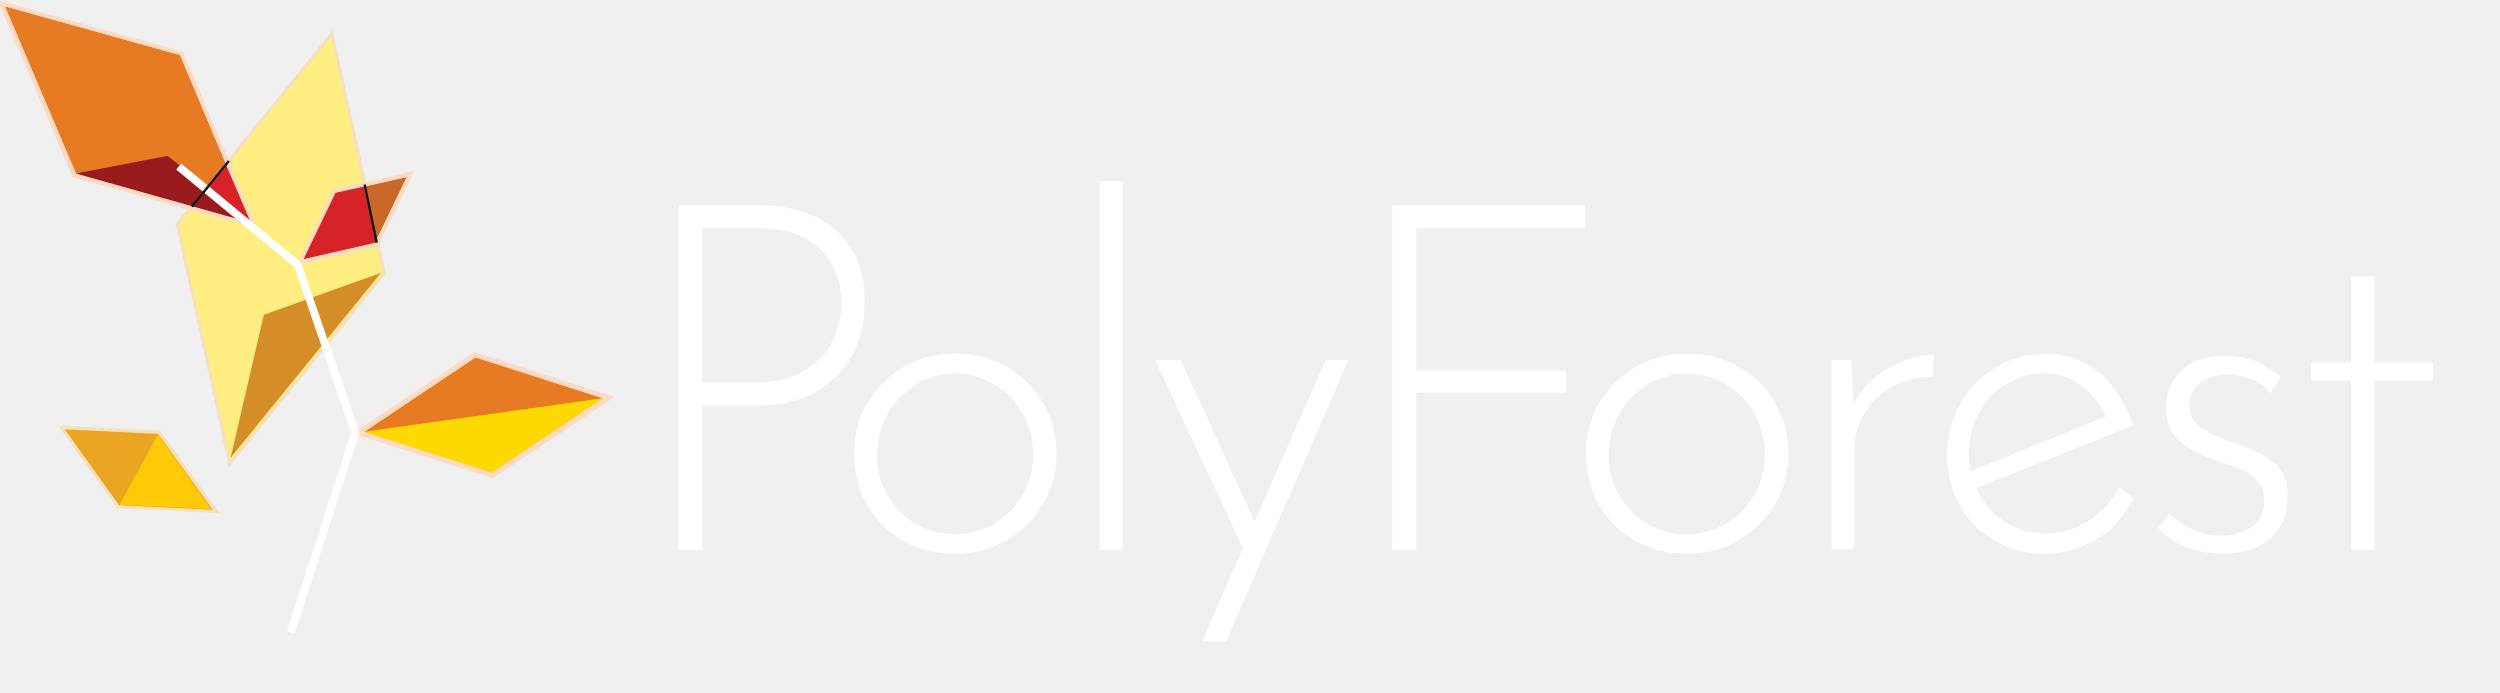
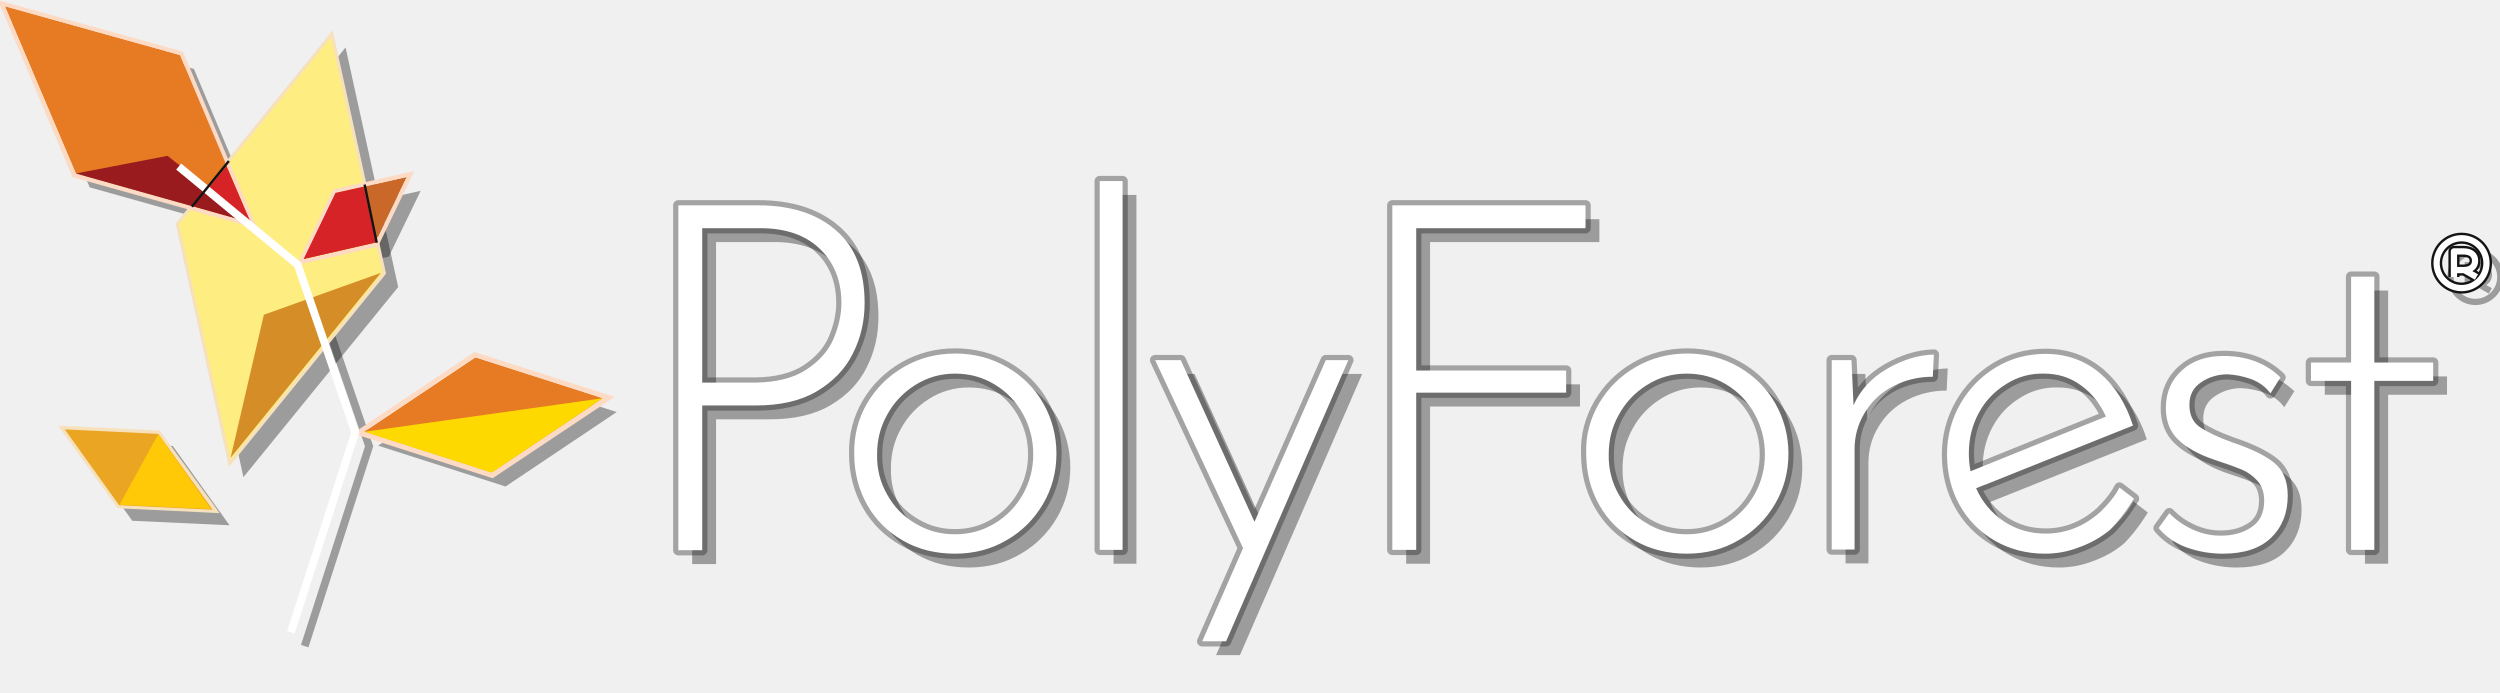
<svg xmlns="http://www.w3.org/2000/svg" version="1.1" baseProfile="basic" x="0px" y="0px" width="722px" height="200px" viewBox="0.6 0 722 200" enable-background="new 0.6 0 722 200" xml:space="preserve">
  <defs>
</defs>
+   <g fill="#000000" fill-opacity="0.35" transform="translate(4,4)">
+     <polygon points="2,1.8 22.5,50.1 73,64.3 52.6,15.9 " />
+     <polygon points="51.8,64.7 96.4,9.7 111.6,78.9 66.9,133.8 " />
+     <polygon points="118.1,51.1 97.5,55.7 88.3,74.8 108.9,70.1 " />
+     <polygon points="174.7,115 137.9,103.2 105.8,124.7 142.6,136.5 " />
+     <polygon points="34.8,146.4 18.3,123.4 46.5,124.8 62.9,147.7 " />
+     <polyline fill="none" stroke="#000000" stroke-opacity="0.35" stroke-width="2.264" points="52.2,48.1 86.6,76.5 103.2,124.9 84.6,182.6 " />
+   </g>
+   <path fill="#000000" fill-opacity="0.35" transform="translate(4,4)" d="M242,66.5c5.6,4.8,8.3,11.8,8.3,21c0,5.2-1.1,10.1-3.4,14.6c-2.2,4.5-5.7,8.1-10.4,10.9  c-4.7,2.8-10.6,4.1-17.7,4.1h-15.4v41.8h-6.9V59.3h23C229,59.3,236.5,61.7,242,66.5z M233.4,106.8c3.7-2.4,6.4-5.4,7.9-8.9  c1.5-3.5,2.3-7,2.3-10.4c0-6.4-2.1-11.7-6.2-15.6c-4.1-4-9.9-6-17.2-6h-16.8v44.6h15.4C224.8,110.4,229.7,109.2,233.4,106.8z   M251,116.5c2.6-4.4,6.1-7.9,10.6-10.5c4.5-2.6,9.4-3.9,14.9-3.9c5.4,0,10.4,1.3,14.9,3.9c4.5,2.6,8,6.1,10.5,10.5  c2.5,4.4,3.8,9.3,3.8,14.5c0,5.3-1.3,10.2-3.9,14.6c-2.6,4.4-6.1,7.9-10.5,10.4c-4.4,2.6-9.4,3.9-14.9,3.9c-5.5,0-10.5-1.2-14.9-3.7  c-4.4-2.5-7.9-5.9-10.4-10.3c-2.5-4.4-3.8-9.3-3.8-14.9C247.2,125.8,248.4,121,251,116.5z M256.8,142.8c2,3.6,4.7,6.4,8.2,8.4  c3.5,2.1,7.2,3.1,11.4,3.1c4.1,0,7.9-1,11.4-3.1c3.5-2.1,6.2-4.9,8.2-8.4c2-3.6,3-7.4,3-11.6s-1-8.1-3-11.7c-2-3.6-4.7-6.4-8.2-8.5  c-3.5-2.1-7.2-3.1-11.4-3.1c-4.2,0-8,1.1-11.5,3.3c-3.5,2.2-6.2,5.1-8.1,8.6c-2,3.6-2.9,7.3-2.9,11.4  C253.8,135.4,254.8,139.3,256.8,142.8z M324.8,52.3v106.5h-6.6V52.3H324.8z M390,104l-35.3,81.2h-6.9l11.8-26.9L334.2,104h7.4  l21.3,46.7l20.6-46.7H390z M458.5,59.3v6.6h-48.9v41.1h43.3v6.4h-43.3v45.4h-6.9V59.3H458.5z M462.4,116.5  c2.6-4.4,6.1-7.9,10.6-10.5c4.5-2.6,9.4-3.9,14.9-3.9c5.4,0,10.4,1.3,14.9,3.9c4.5,2.6,8,6.1,10.5,10.5c2.5,4.4,3.8,9.3,3.8,14.5  c0,5.3-1.3,10.2-3.9,14.6c-2.6,4.4-6.1,7.9-10.5,10.4c-4.4,2.6-9.4,3.9-14.9,3.9c-5.5,0-10.5-1.2-14.9-3.7  c-4.4-2.5-7.9-5.9-10.4-10.3s-3.8-9.3-3.8-14.9C458.5,125.8,459.8,121,462.4,116.5z M468.1,142.8c2,3.6,4.7,6.4,8.2,8.4  c3.5,2.1,7.2,3.1,11.4,3.1c4.1,0,7.9-1,11.4-3.1c3.5-2.1,6.2-4.9,8.2-8.4c2-3.6,3-7.4,3-11.6s-1-8.1-3-11.7c-2-3.6-4.7-6.4-8.2-8.5  c-3.5-2.1-7.2-3.1-11.4-3.1c-4.2,0-8,1.1-11.5,3.3c-3.5,2.2-6.2,5.1-8.1,8.6c-2,3.6-2.9,7.3-2.9,11.4  C465.1,135.4,466.1,139.3,468.1,142.8z M545.6,106.5c4.5-2.6,9-4,13.5-4.1l-0.3,6.4c-4.1,0-7.9,0.9-11.4,2.7  c-3.5,1.8-6.2,4.3-8.2,7.6c-2,3.2-3,6.8-3,10.6v29h-6.6V104h5.7l0.6,13C537.9,112.6,541.1,109.1,545.6,106.5z M610.1,152.9  c-2.6,2.2-5.6,3.9-8.9,5.1c-3.3,1.3-6.6,1.9-10,1.9c-5.4,0-10.3-1.3-14.6-3.8c-4.3-2.5-7.7-6-10.1-10.3c-2.4-4.3-3.6-9.2-3.6-14.6  c0-5.2,1.3-10.1,3.8-14.5c2.5-4.4,6-8,10.3-10.6c4.3-2.6,9.1-3.9,14.3-3.9c6.2,0,11.4,1.9,15.8,5.6c4.3,3.7,7.5,8.8,9.5,15.1  L571.3,141c1.7,3.9,4.4,7.1,7.9,9.5c3.6,2.4,7.6,3.6,12.2,3.6c5.7,0,10.9-2,15.5-6c0,0,3.9-3.5,5.8-7.3l4.2,3.2  C616.8,144.1,614.2,148.7,610.1,152.9z M580,110.9c-3.4,2.1-6,4.8-7.9,8.3s-2.9,7.4-2.9,11.7c0,2,0.2,3.7,0.5,5.2l39.1-15.8  c-1.7-3.7-4.1-6.8-7.2-9c-3.1-2.3-6.7-3.4-10.7-3.4C587,107.8,583.3,108.8,580,110.9z M632.1,158.1c-3.3-1.2-6-3.1-8.1-5.6l3.1-4.3  c1.9,2,4.1,3.5,6.7,4.7c2.6,1.2,5.3,1.8,8.1,1.8c3.6,0,6.5-0.8,9-2.5c2.4-1.6,3.6-4.2,3.6-7.6c0-2.4-0.7-4.4-2-5.8  c-1.3-1.4-2.8-2.5-4.5-3.2s-4.4-1.7-8.1-2.9c-4.4-1.5-7.8-3.4-10.2-5.7c-2.4-2.3-3.6-5.3-3.6-9.2c0-4.5,1.6-8.1,4.7-10.9  c3.1-2.8,7.1-4.1,12-4.1c6.7,0,12.2,2.1,16.4,6.2l-2.9,4.6c-1.4-1.9-3.2-3.2-5.5-4.1c-2.3-0.8-4.6-1.3-6.9-1.4  c-2.8,0-5.4,0.8-7.6,2.3c-2.3,1.5-3.4,3.7-3.4,6.5c0,2.9,1,5.1,3.1,6.5c2.1,1.4,5.2,2.9,9.4,4.4c5.1,1.7,9.1,3.6,11.8,5.7  c2.7,2.1,4.1,5.3,4.1,9.6c0,5-1.6,9.1-4.8,12.2c-3.2,3.1-7.9,4.6-13.9,4.6C638.9,159.9,635.5,159.3,632.1,158.1z M686.3,79.9v24.8  h17v5.3h-17v48.8h-6.7V110H668v-5.3h11.6V79.9H686.3z" />
+   <path fill="none" stroke="#141414" stroke-width="3" stroke-opacity="0.35" stroke-linejoin="round" d="M242,66.5c5.6,4.8,8.3,11.8,8.3,21c0,5.2-1.1,10.1-3.4,14.6c-2.2,4.5-5.7,8.1-10.4,10.9  c-4.7,2.8-10.6,4.1-17.7,4.1h-15.4v41.8h-6.9V59.3h23C229,59.3,236.5,61.7,242,66.5z M233.4,106.8c3.7-2.4,6.4-5.4,7.9-8.9  c1.5-3.5,2.3-7,2.3-10.4c0-6.4-2.1-11.7-6.2-15.6c-4.1-4-9.9-6-17.2-6h-16.8v44.6h15.4C224.8,110.4,229.7,109.2,233.4,106.8z   M251,116.5c2.6-4.4,6.1-7.9,10.6-10.5c4.5-2.6,9.4-3.9,14.9-3.9c5.4,0,10.4,1.3,14.9,3.9c4.5,2.6,8,6.1,10.5,10.5  c2.5,4.4,3.8,9.3,3.8,14.5c0,5.3-1.3,10.2-3.9,14.6c-2.6,4.4-6.1,7.9-10.5,10.4c-4.4,2.6-9.4,3.9-14.9,3.9c-5.5,0-10.5-1.2-14.9-3.7  c-4.4-2.5-7.9-5.9-10.4-10.3c-2.5-4.4-3.8-9.3-3.8-14.9C247.2,125.8,248.4,121,251,116.5z M256.8,142.8c2,3.6,4.7,6.4,8.2,8.4  c3.5,2.1,7.2,3.1,11.4,3.1c4.1,0,7.9-1,11.4-3.1c3.5-2.1,6.2-4.9,8.2-8.4c2-3.6,3-7.4,3-11.6s-1-8.1-3-11.7c-2-3.6-4.7-6.4-8.2-8.5  c-3.5-2.1-7.2-3.1-11.4-3.1c-4.2,0-8,1.1-11.5,3.3c-3.5,2.2-6.2,5.1-8.1,8.6c-2,3.6-2.9,7.3-2.9,11.4  C253.8,135.4,254.8,139.3,256.8,142.8z M324.8,52.3v106.5h-6.6V52.3H324.8z M390,104l-35.3,81.2h-6.9l11.8-26.9L334.2,104h7.4  l21.3,46.7l20.6-46.7H390z M458.5,59.3v6.6h-48.9v41.1h43.3v6.4h-43.3v45.4h-6.9V59.3H458.5z M462.4,116.5  c2.6-4.4,6.1-7.9,10.6-10.5c4.5-2.6,9.4-3.9,14.9-3.9c5.4,0,10.4,1.3,14.9,3.9c4.5,2.6,8,6.1,10.5,10.5c2.5,4.4,3.8,9.3,3.8,14.5  c0,5.3-1.3,10.2-3.9,14.6c-2.6,4.4-6.1,7.9-10.5,10.4c-4.4,2.6-9.4,3.9-14.9,3.9c-5.5,0-10.5-1.2-14.9-3.7  c-4.4-2.5-7.9-5.9-10.4-10.3s-3.8-9.3-3.8-14.9C458.5,125.8,459.8,121,462.4,116.5z M468.1,142.8c2,3.6,4.7,6.4,8.2,8.4  c3.5,2.1,7.2,3.1,11.4,3.1c4.1,0,7.9-1,11.4-3.1c3.5-2.1,6.2-4.9,8.2-8.4c2-3.6,3-7.4,3-11.6s-1-8.1-3-11.7c-2-3.6-4.7-6.4-8.2-8.5  c-3.5-2.1-7.2-3.1-11.4-3.1c-4.2,0-8,1.1-11.5,3.3c-3.5,2.2-6.2,5.1-8.1,8.6c-2,3.6-2.9,7.3-2.9,11.4  C465.1,135.4,466.1,139.3,468.1,142.8z M545.6,106.5c4.5-2.6,9-4,13.5-4.1l-0.3,6.4c-4.1,0-7.9,0.9-11.4,2.7  c-3.5,1.8-6.2,4.3-8.2,7.6c-2,3.2-3,6.8-3,10.6v29h-6.6V104h5.7l0.6,13C537.9,112.6,541.1,109.1,545.6,106.5z M610.1,152.9  c-2.6,2.2-5.6,3.9-8.9,5.1c-3.3,1.3-6.6,1.9-10,1.9c-5.4,0-10.3-1.3-14.6-3.8c-4.3-2.5-7.7-6-10.1-10.3c-2.4-4.3-3.6-9.2-3.6-14.6  c0-5.2,1.3-10.1,3.8-14.5c2.5-4.4,6-8,10.3-10.6c4.3-2.6,9.1-3.9,14.3-3.9c6.2,0,11.4,1.9,15.8,5.6c4.3,3.7,7.5,8.8,9.5,15.1  L571.3,141c1.7,3.9,4.4,7.1,7.9,9.5c3.6,2.4,7.6,3.6,12.2,3.6c5.7,0,10.9-2,15.5-6c0,0,3.9-3.5,5.8-7.3l4.2,3.2  C616.8,144.1,614.2,148.7,610.1,152.9z M580,110.9c-3.4,2.1-6,4.8-7.9,8.3s-2.9,7.4-2.9,11.7c0,2,0.2,3.7,0.5,5.2l39.1-15.8  c-1.7-3.7-4.1-6.8-7.2-9c-3.1-2.3-6.7-3.4-10.7-3.4C587,107.8,583.3,108.8,580,110.9z M632.1,158.1c-3.3-1.2-6-3.1-8.1-5.6l3.1-4.3  c1.9,2,4.1,3.5,6.7,4.7c2.6,1.2,5.3,1.8,8.1,1.8c3.6,0,6.5-0.8,9-2.5c2.4-1.6,3.6-4.2,3.6-7.6c0-2.4-0.7-4.4-2-5.8  c-1.3-1.4-2.8-2.5-4.5-3.2s-4.4-1.7-8.1-2.9c-4.4-1.5-7.8-3.4-10.2-5.7c-2.4-2.3-3.6-5.3-3.6-9.2c0-4.5,1.6-8.1,4.7-10.9  c3.1-2.8,7.1-4.1,12-4.1c6.7,0,12.2,2.1,16.4,6.2l-2.9,4.6c-1.4-1.9-3.2-3.2-5.5-4.1c-2.3-0.8-4.6-1.3-6.9-1.4  c-2.8,0-5.4,0.8-7.6,2.3c-2.3,1.5-3.4,3.7-3.4,6.5c0,2.9,1,5.1,3.1,6.5c2.1,1.4,5.2,2.9,9.4,4.4c5.1,1.7,9.1,3.6,11.8,5.7  c2.7,2.1,4.1,5.3,4.1,9.6c0,5-1.6,9.1-4.8,12.2c-3.2,3.1-7.9,4.6-13.9,4.6C638.9,159.9,635.5,159.3,632.1,158.1z M686.3,79.9v24.8  h17v5.3h-17v48.8h-6.7V110H668v-5.3h11.6V79.9H686.3z" />
  <path fill="#FFFFFF" d="M242,66.5c5.6,4.8,8.3,11.8,8.3,21c0,5.2-1.1,10.1-3.4,14.6c-2.2,4.5-5.7,8.1-10.4,10.9  c-4.7,2.8-10.6,4.1-17.7,4.1h-15.4v41.8h-6.9V59.3h23C229,59.3,236.5,61.7,242,66.5z M233.4,106.8c3.7-2.4,6.4-5.4,7.9-8.9  c1.5-3.5,2.3-7,2.3-10.4c0-6.4-2.1-11.7-6.2-15.6c-4.1-4-9.9-6-17.2-6h-16.8v44.6h15.4C224.8,110.4,229.7,109.2,233.4,106.8z   M251,116.5c2.6-4.4,6.1-7.9,10.6-10.5c4.5-2.6,9.4-3.9,14.9-3.9c5.4,0,10.4,1.3,14.9,3.9c4.5,2.6,8,6.1,10.5,10.5  c2.5,4.4,3.8,9.3,3.8,14.5c0,5.3-1.3,10.2-3.9,14.6c-2.6,4.4-6.1,7.9-10.5,10.4c-4.4,2.6-9.4,3.9-14.9,3.9c-5.5,0-10.5-1.2-14.9-3.7  c-4.4-2.5-7.9-5.9-10.4-10.3c-2.5-4.4-3.8-9.3-3.8-14.9C247.2,125.8,248.4,121,251,116.5z M256.8,142.8c2,3.6,4.7,6.4,8.2,8.4  c3.5,2.1,7.2,3.1,11.4,3.1c4.1,0,7.9-1,11.4-3.1c3.5-2.1,6.2-4.9,8.2-8.4c2-3.6,3-7.4,3-11.6s-1-8.1-3-11.7c-2-3.6-4.7-6.4-8.2-8.5  c-3.5-2.1-7.2-3.1-11.4-3.1c-4.2,0-8,1.1-11.5,3.3c-3.5,2.2-6.2,5.1-8.1,8.6c-2,3.6-2.9,7.3-2.9,11.4  C253.8,135.4,254.8,139.3,256.8,142.8z M324.8,52.3v106.5h-6.6V52.3H324.8z M390,104l-35.3,81.2h-6.9l11.8-26.9L334.2,104h7.4  l21.3,46.7l20.6-46.7H390z M458.5,59.3v6.6h-48.9v41.1h43.3v6.4h-43.3v45.4h-6.9V59.3H458.5z M462.4,116.5  c2.6-4.4,6.1-7.9,10.6-10.5c4.5-2.6,9.4-3.9,14.9-3.9c5.4,0,10.4,1.3,14.9,3.9c4.5,2.6,8,6.1,10.5,10.5c2.5,4.4,3.8,9.3,3.8,14.5  c0,5.3-1.3,10.2-3.9,14.6c-2.6,4.4-6.1,7.9-10.5,10.4c-4.4,2.6-9.4,3.9-14.9,3.9c-5.5,0-10.5-1.2-14.9-3.7  c-4.4-2.5-7.9-5.9-10.4-10.3s-3.8-9.3-3.8-14.9C458.5,125.8,459.8,121,462.4,116.5z M468.1,142.8c2,3.6,4.7,6.4,8.2,8.4  c3.5,2.1,7.2,3.1,11.4,3.1c4.1,0,7.9-1,11.4-3.1c3.5-2.1,6.2-4.9,8.2-8.4c2-3.6,3-7.4,3-11.6s-1-8.1-3-11.7c-2-3.6-4.7-6.4-8.2-8.5  c-3.5-2.1-7.2-3.1-11.4-3.1c-4.2,0-8,1.1-11.5,3.3c-3.5,2.2-6.2,5.1-8.1,8.6c-2,3.6-2.9,7.3-2.9,11.4  C465.1,135.4,466.1,139.3,468.1,142.8z M545.6,106.5c4.5-2.6,9-4,13.5-4.1l-0.3,6.4c-4.1,0-7.9,0.9-11.4,2.7  c-3.5,1.8-6.2,4.3-8.2,7.6c-2,3.2-3,6.8-3,10.6v29h-6.6V104h5.7l0.6,13C537.9,112.6,541.1,109.1,545.6,106.5z M610.1,152.9  c-2.6,2.2-5.6,3.9-8.9,5.1c-3.3,1.3-6.6,1.9-10,1.9c-5.4,0-10.3-1.3-14.6-3.8c-4.3-2.5-7.7-6-10.1-10.3c-2.4-4.3-3.6-9.2-3.6-14.6  c0-5.2,1.3-10.1,3.8-14.5c2.5-4.4,6-8,10.3-10.6c4.3-2.6,9.1-3.9,14.3-3.9c6.2,0,11.4,1.9,15.8,5.6c4.3,3.7,7.5,8.8,9.5,15.1  L571.3,141c1.7,3.9,4.4,7.1,7.9,9.5c3.6,2.4,7.6,3.6,12.2,3.6c5.7,0,10.9-2,15.5-6c0,0,3.9-3.5,5.8-7.3l4.2,3.2  C616.8,144.1,614.2,148.7,610.1,152.9z M580,110.9c-3.4,2.1-6,4.8-7.9,8.3s-2.9,7.4-2.9,11.7c0,2,0.2,3.7,0.5,5.2l39.1-15.8  c-1.7-3.7-4.1-6.8-7.2-9c-3.1-2.3-6.7-3.4-10.7-3.4C587,107.8,583.3,108.8,580,110.9z M632.1,158.1c-3.3-1.2-6-3.1-8.1-5.6l3.1-4.3  c1.9,2,4.1,3.5,6.7,4.7c2.6,1.2,5.3,1.8,8.1,1.8c3.6,0,6.5-0.8,9-2.5c2.4-1.6,3.6-4.2,3.6-7.6c0-2.4-0.7-4.4-2-5.8  c-1.3-1.4-2.8-2.5-4.5-3.2s-4.4-1.7-8.1-2.9c-4.4-1.5-7.8-3.4-10.2-5.7c-2.4-2.3-3.6-5.3-3.6-9.2c0-4.5,1.6-8.1,4.7-10.9  c3.1-2.8,7.1-4.1,12-4.1c6.7,0,12.2,2.1,16.4,6.2l-2.9,4.6c-1.4-1.9-3.2-3.2-5.5-4.1c-2.3-0.8-4.6-1.3-6.9-1.4  c-2.8,0-5.4,0.8-7.6,2.3c-2.3,1.5-3.4,3.7-3.4,6.5c0,2.9,1,5.1,3.1,6.5c2.1,1.4,5.2,2.9,9.4,4.4c5.1,1.7,9.1,3.6,11.8,5.7  c2.7,2.1,4.1,5.3,4.1,9.6c0,5-1.6,9.1-4.8,12.2c-3.2,3.1-7.9,4.6-13.9,4.6C638.9,159.9,635.5,159.3,632.1,158.1z M686.3,79.9v24.8  h17v5.3h-17v48.8h-6.7V110H668v-5.3h11.6V79.9H686.3z" />
  <polygon fill="#eaa522" points="34.8,146.4 18.3,123.4 46.5,124.8 62.9,147.7 " />
  <path fill="#f6e1bc" d="M19.3,124l27,1.3L62,147.2l-27-1.3L19.3,124 M17.4,122.9l1.1,1.6l15.8,21.9l0.3,0.4l0.5,0l27,1.3l1.9,0.1  l-1.1-1.6L47,124.7l-0.3-0.4l-0.5,0l-27-1.3L17.4,122.9L17.4,122.9z" />
  <polygon fill="#ffc907" points="46.3,125.4 35.1,145.8 61.5,147 " />
  <polygon fill="#feed81" points="51.8,64.7 96.4,9.7 111.6,78.9 66.9,133.8 " />
  <path fill="#f6e1bc" d="M96.2,10.8l14.9,68l-43.9,54l-14.9-68L96.2,10.8 M96.7,8.7l-1.2,1.5l-43.9,54l-0.3,0.4l0.1,0.4l14.9,68  l0.4,1.9l1.2-1.5l43.9-54l0.3-0.4l-0.1-0.4l-14.9-68L96.7,8.7L96.7,8.7z" />
  <polygon fill="#d58d28" points="110.6,78.8 76.8,90.9 67.2,132.2 " />
  <polygon fill="#c96828" points="118.1,51.1 97.5,55.7 88.3,74.8 108.9,70.1 " />
  <path fill="#fddac4" d="M118.1,51.1l-9.2,19.1l-20.6,4.7l9.2-19.1L118.1,51.1 M120.2,49.4l-2.3,0.5l-20.6,4.7l-0.5,0.1  l-0.2,0.5l-9.2,19.1l-1,2.2l2.3-0.5l20.6-4.7l0.5-0.1l0.2-0.5l9.2-19.1L120.2,49.4L120.2,49.4z" />
  <polygon fill="#E67B24" points="174.7,115 137.9,103.2 105.8,124.7 142.6,136.5 " />
  <path fill="#fddac4" d="M137.9,103.2l36.8,11.8l-32.1,21.4l-36.8-11.8L137.9,103.2 M137.7,101.6l-0.6,0.4L105,123.5l-2.5,1.7  l2.9,0.9l36.8,11.8l0.7,0.2l0.6-0.4l32.1-21.4l2.5-1.7l-2.9-0.9l-36.8-11.8L137.7,101.6L137.7,101.6z" />
  <polygon fill="#E67B24" points="2,1.8 22.5,50.1 73,64.3 52.6,15.9 " />
  <path fill="#fddac4" d="M2,1.8l50.6,14.1L73,64.3L22.5,50.1L2,1.8 M0,0l0.9,2.2l20.4,48.4l0.2,0.5l0.5,0.2l50.6,14.1l2.3,0.7  l-0.9-2.2L53.7,15.5l-0.2-0.5l-0.5-0.2L2.3,0.7L0,0L0,0z" />
  <polygon fill="#D62327" points="73,64.2 66,48 56.6,59.5 " />
  <polygon fill="#991B1E" points="73,64.3 49,45 22.5,50.1 " />
  <polygon fill="#fed900" points="105.8,124.7 142.6,136.5 174.7,115 " />
  <polygon fill="#d62327" points="105.6,53.9 97.5,55.7 88.3,74.8 109.2,70 " />
  <polyline fill="none" stroke="#FFFFFF" stroke-width="2.264" points="52.2,48.1 86.6,76.5 103.2,124.9 84.6,182.6 " />
  <line fill="none" stroke="#141414" stroke-width="0.705" stroke-miterlimit="10" x1="66.7" y1="46.5" x2="56" y2="59.7" />
  <line fill="none" stroke="#141414" stroke-width="0.705" stroke-miterlimit="10" x1="105.9" y1="53.3" x2="109.4" y2="70.1" />
+   <g>
+     <g fill="none" stroke="#000000" stroke-opacity="0.35" stroke-width="1.8" transform="translate(4,4)">
+       <circle cx="711.5" cy="76" r="7.2" />
+       <path d="M709.3,80L709.3,72.6L712,72.6C714.3,72.6,715.4,73.7,715.4,75.3C715.4,76.9,714.3,78,712,78L709.3,78M712.3,78L715.8,80" />
+     </g>
+     <g fill="none" stroke="#141414" stroke-width="3.2" stroke-linejoin="round">
+       <circle cx="711.5" cy="76" r="7.2" />
+       <path d="M709.3,80L709.3,72.6L712,72.6C714.3,72.6,715.4,73.7,715.4,75.3C715.4,76.9,714.3,78,712,78L709.3,78M712.3,78L715.8,80" />
+     </g>
+     <g fill="none" stroke="#FFFFFF" stroke-width="1.8" stroke-linejoin="round">
+       <circle cx="711.5" cy="76" r="7.2" />
+       <path d="M709.3,80L709.3,72.6L712,72.6C714.3,72.6,715.4,73.7,715.4,75.3C715.4,76.9,714.3,78,712,78L709.3,78M712.3,78L715.8,80" />
+     </g>
+   </g>
</svg>
